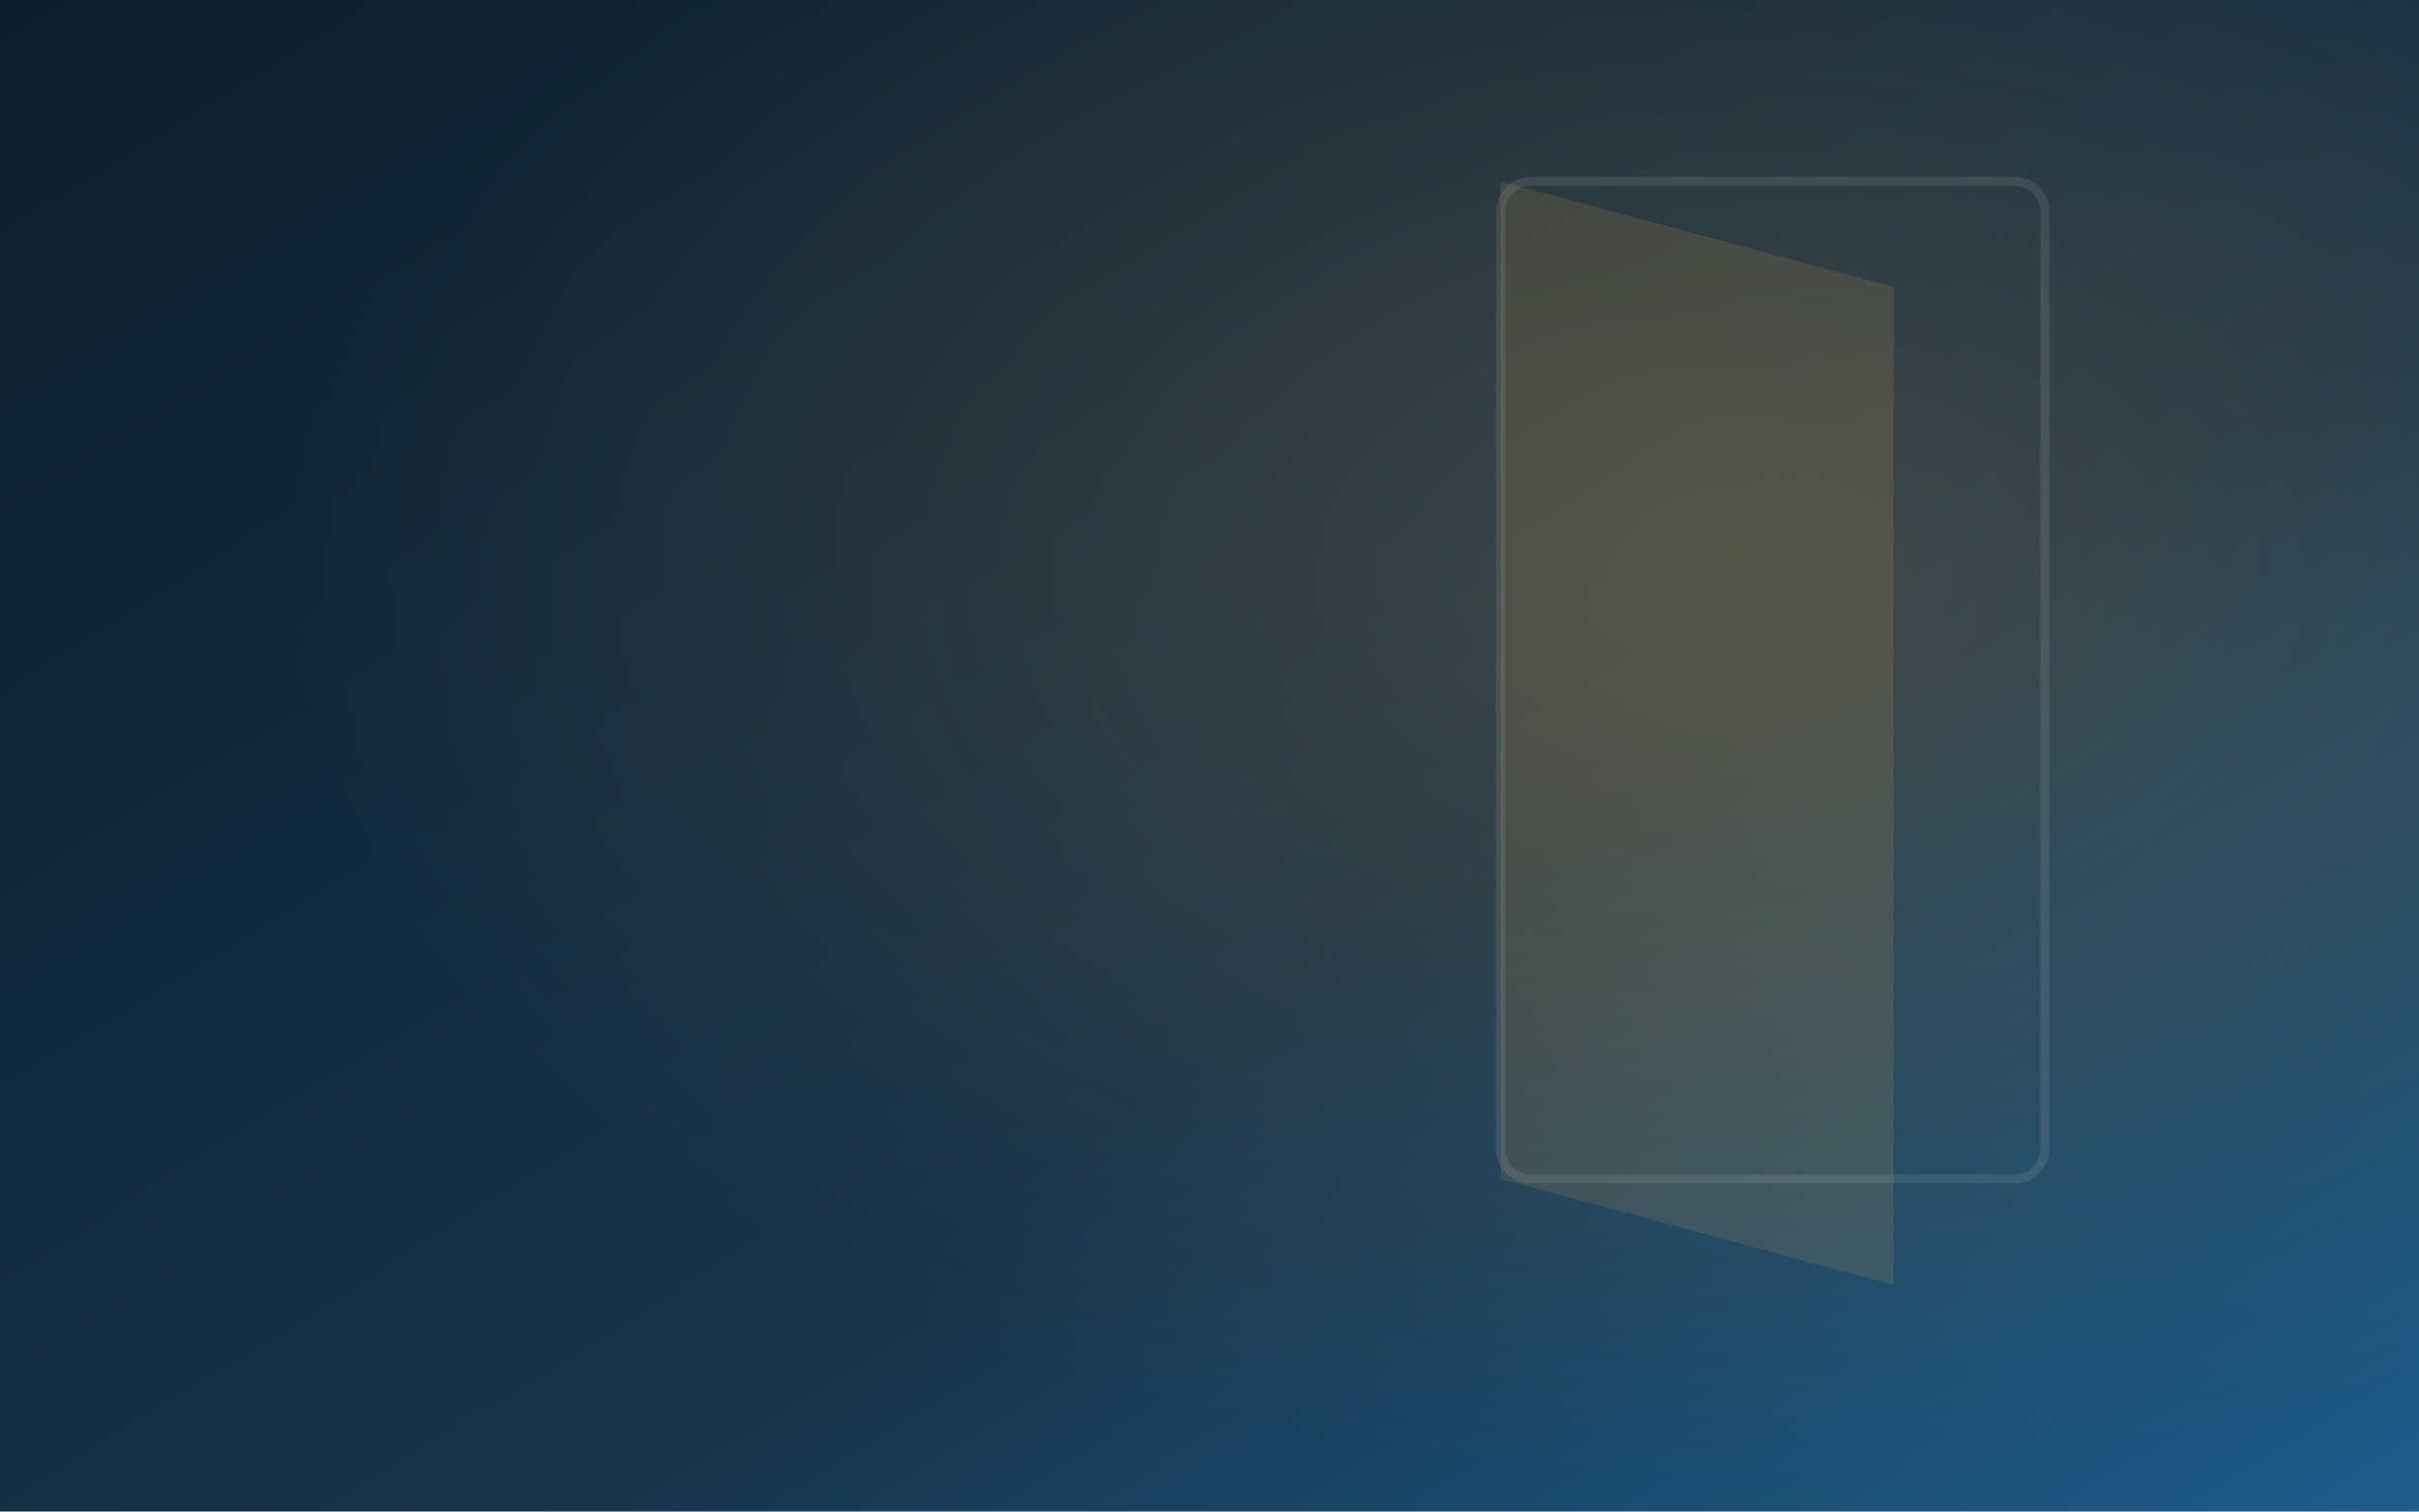
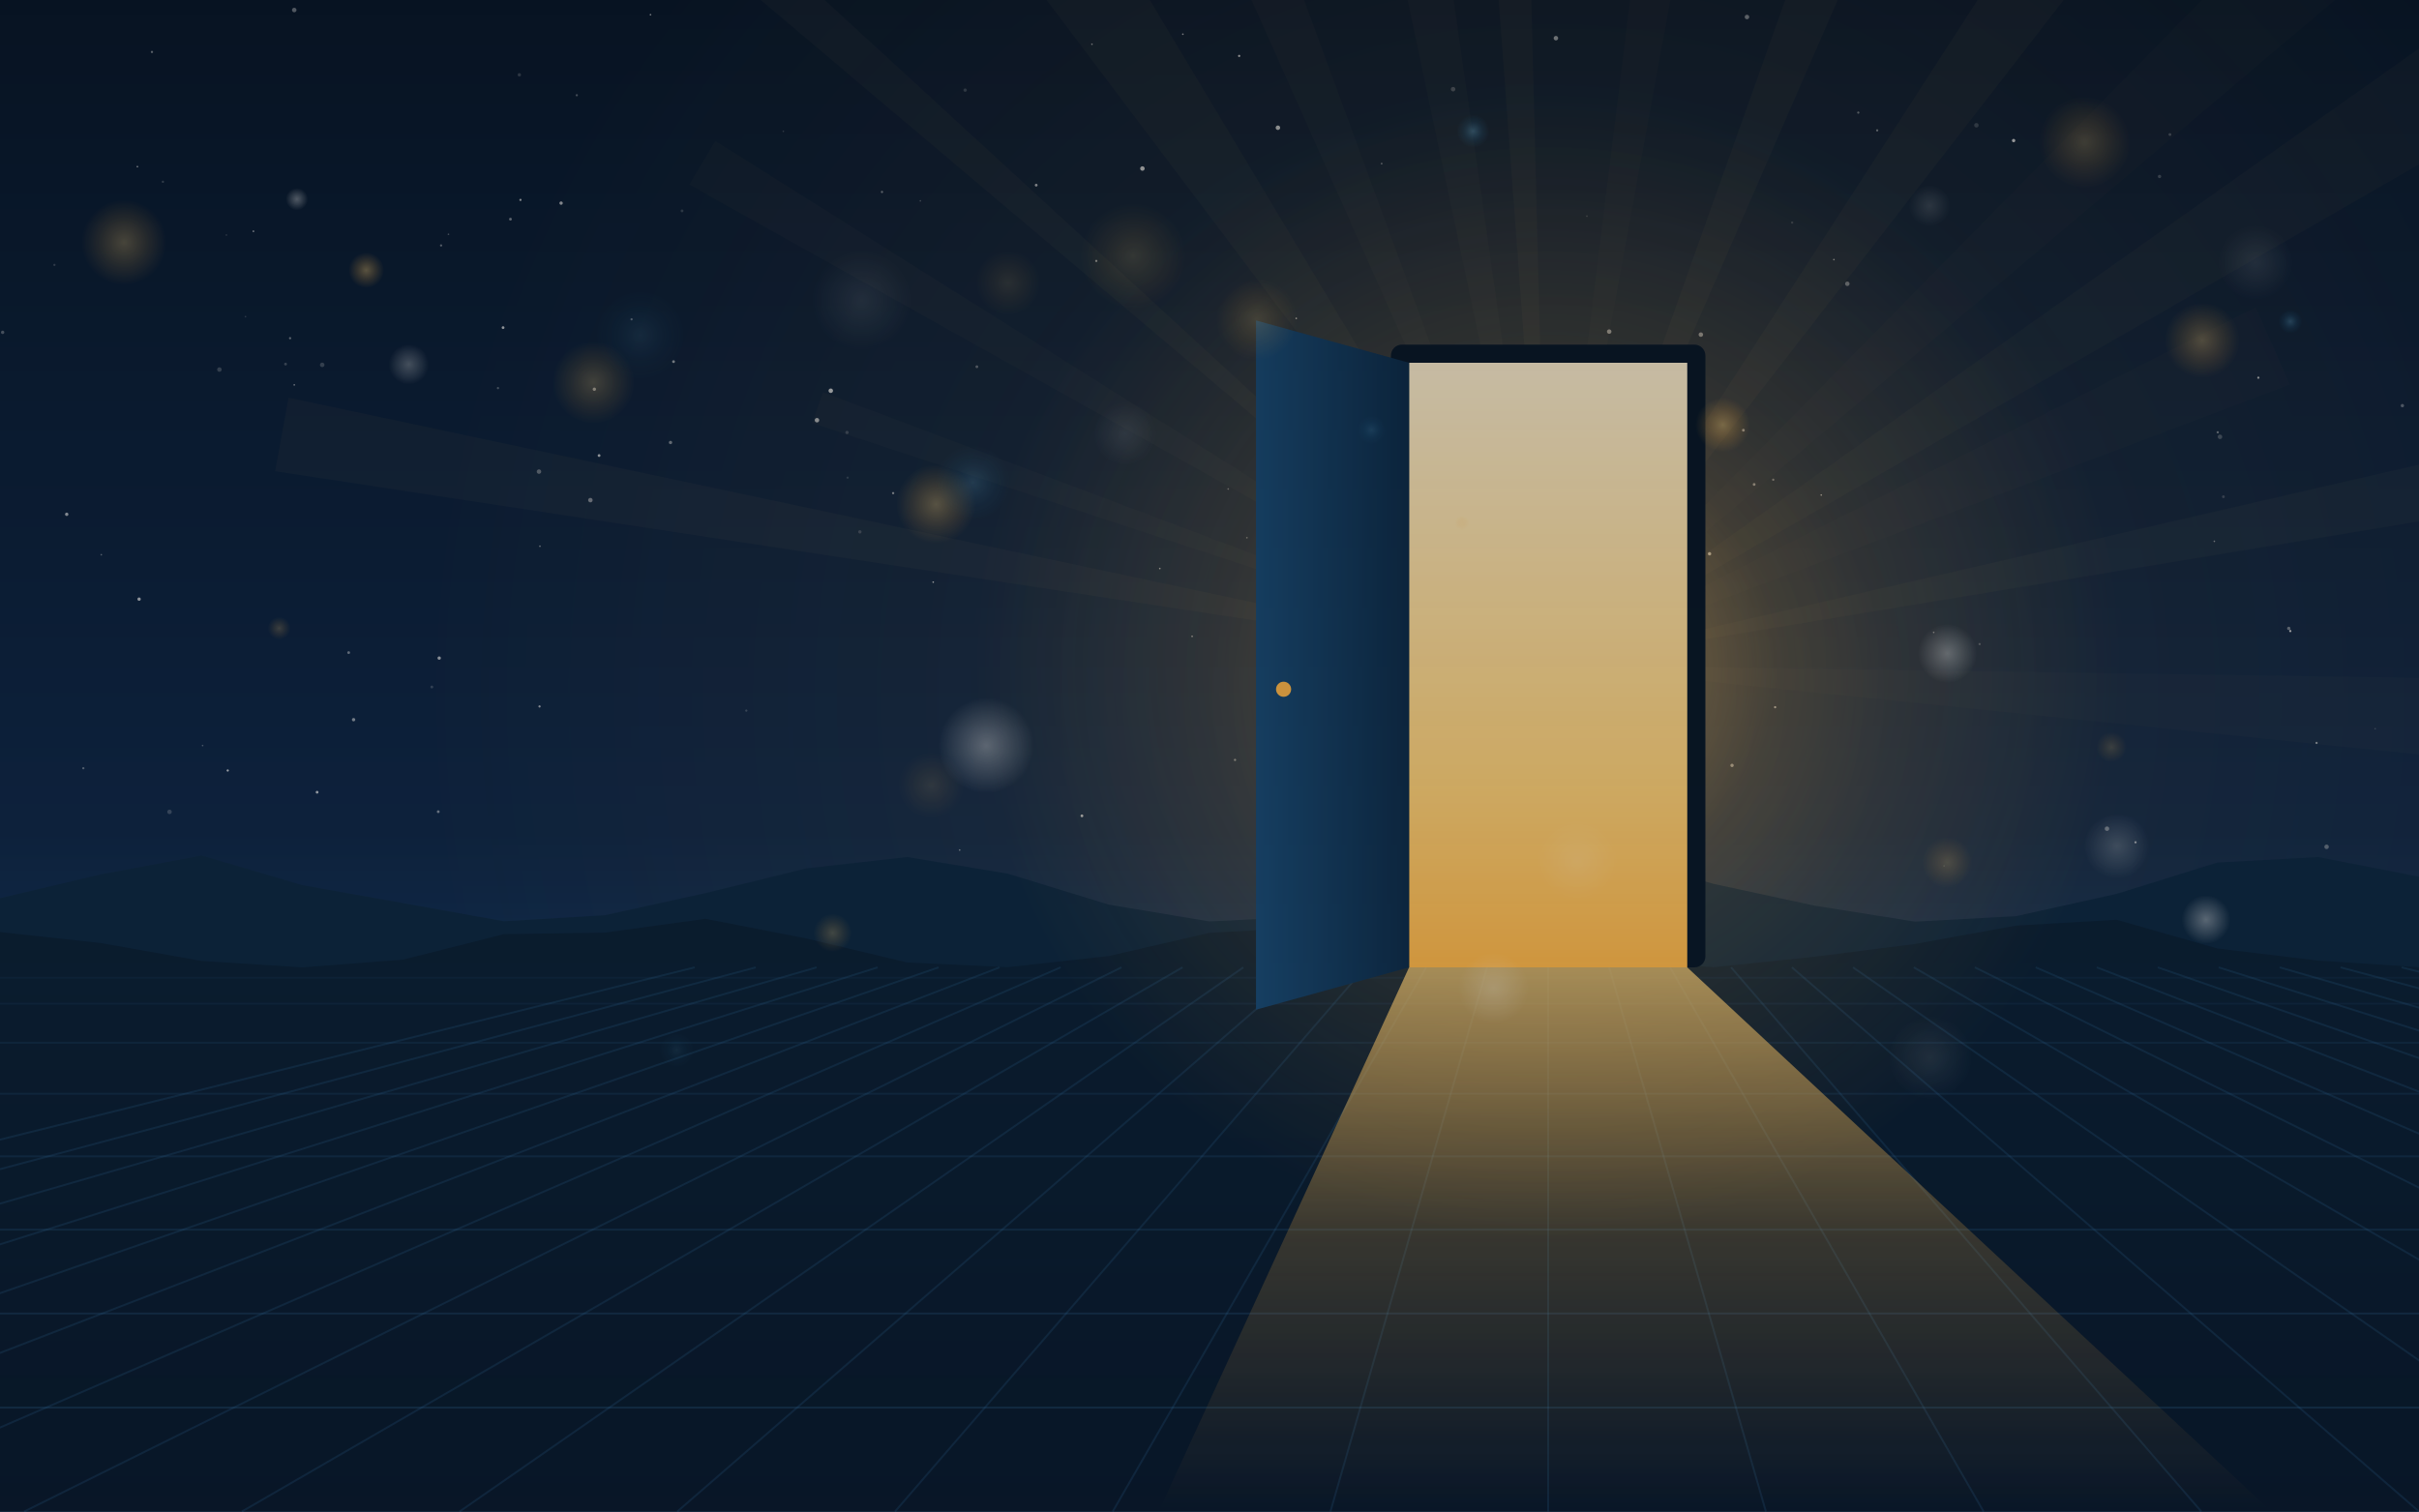
<svg xmlns="http://www.w3.org/2000/svg" width="1280" height="800" viewBox="0 0 1280 800">
  <defs>
-     <linearGradient id="g" x1="0" y1="0" x2="1" y2="1">
-       <stop offset="0" stop-color="#0d1f2d" />
-       <stop offset="0.6" stop-color="#16324a" />
-       <stop offset="1" stop-color="#1e5e8c" />
-     </linearGradient>
-     <radialGradient id="l" cx="0.72" cy="0.38" r="0.6">
-       <stop offset="0" stop-color="#ffb84c" stop-opacity="0.18" />
-       <stop offset="1" stop-color="#ffb84c" stop-opacity="0" />
-     </radialGradient>
+     <linearGradient id="lg_bg" x1="0" y1="0" x2="1" y2="1">
+       <stop offset="0" stop-color="#2a78ad" />
+       <stop offset="1" stop-color="#16456e" />
+     </linearGradient>
+     <linearGradient id="lg_door" x1="0" y1="0" x2="1" y2="1">
+       <stop offset="0" stop-color="#ffd27a" />
+       <stop offset="1" stop-color="#f59e2a" />
+     </linearGradient>
+     <radialGradient id="bk_a">
+       <stop offset="0" stop-color="#ffd27a" stop-opacity="0.9" />
+       <stop offset="0.6" stop-color="#ffb84c" stop-opacity="0.35" />
+       <stop offset="1" stop-color="#ffb84c" stop-opacity="0" />
+     </radialGradient>
+     <radialGradient id="bk_t">
+       <stop offset="0" stop-color="#7fd3ff" stop-opacity="0.7" />
+       <stop offset="0.6" stop-color="#3a9bd1" stop-opacity="0.25" />
+       <stop offset="1" stop-color="#3a9bd1" stop-opacity="0" />
+     </radialGradient>
+     <radialGradient id="bk_w">
+       <stop offset="0" stop-color="#ffffff" stop-opacity="0.8" />
+       <stop offset="1" stop-color="#ffffff" stop-opacity="0" />
+     </radialGradient>
+     <linearGradient id="sky" x1="0" y1="0" x2="0" y2="1">
+       <stop offset="0" stop-color="#0a1a2e" />
+       <stop offset="0.55" stop-color="#10294a" />
+       <stop offset="1" stop-color="#1d5487" />
+     </linearGradient>
+     <radialGradient id="halo" gradientUnits="userSpaceOnUse" cx="819.2" cy="368.0" r="600.0">
+       <stop offset="0" stop-color="#ffb84c" stop-opacity="0.26" />
+       <stop offset="0.3" stop-color="#ffb84c" stop-opacity="0.07" />
+       <stop offset="1" stop-color="#ffb84c" stop-opacity="0" />
+     </radialGradient>
+     <radialGradient id="dglow" gradientUnits="userSpaceOnUse" cx="819.2" cy="352.0" r="304.0">
+       <stop offset="0" stop-color="#ffd27a" stop-opacity="0.55" />
+       <stop offset="0.4" stop-color="#ffb84c" stop-opacity="0.18" />
+       <stop offset="1" stop-color="#ffb84c" stop-opacity="0" />
+     </radialGradient>
+     <linearGradient id="floor" x1="0" y1="0" x2="0" y2="1">
+       <stop offset="0" stop-color="#0c2238" />
+       <stop offset="1" stop-color="#0a1a2e" />
+     </linearGradient>
+     <linearGradient id="opening" x1="0" y1="0" x2="0" y2="1">
+       <stop offset="0" stop-color="#fff1d2" />
+       <stop offset="0.7" stop-color="#ffd27a" />
+       <stop offset="1" stop-color="#ffb84c" />
+     </linearGradient>
+     <linearGradient id="beam" x1="0" y1="0" x2="0" y2="1">
+       <stop offset="0" stop-color="#ffd27a" stop-opacity="0.75" />
+       <stop offset="0.5" stop-color="#ffb84c" stop-opacity="0.22" />
+       <stop offset="1" stop-color="#ffb84c" stop-opacity="0" />
+     </linearGradient>
+     <linearGradient id="leaf" x1="0" y1="0" x2="1" y2="0">
+       <stop offset="0" stop-color="#1b4d78" />
+       <stop offset="1" stop-color="#0f2e4c" />
+     </linearGradient>
+     <linearGradient id="dimg" x1="0" y1="0" x2="0" y2="1">
+       <stop offset="0" stop-color="#000" stop-opacity="0.25" />
+       <stop offset="1" stop-color="#000" stop-opacity="0.15" />
+     </linearGradient>
  </defs>
-   <rect width="1280" height="800" fill="url(#g)" />
-   <rect width="1280" height="800" fill="url(#l)" />
-   <g opacity="0.10" fill="none" stroke="#f0f4f8" stroke-width="4.8">
-     <rect x="794" y="96" width="288" height="528" rx="16" />
-   </g>
-   <polygon opacity="0.12" fill="#ffb84c" points="794,96 1002,152 1002,680 794,624" />
+   <rect width="1280" height="800" fill="url(#sky)" />
+   <circle cx="414.5" cy="69.5" r="0.44" fill="#ffffff" opacity="0.19" />
+   <circle cx="685.9" cy="168.5" r="0.44" fill="#ffffff" opacity="0.70" />
+   <circle cx="274.8" cy="39.6" r="0.89" fill="#ffffff" opacity="0.19" />
+   <circle cx="116.1" cy="195.6" r="1.19" fill="#ffffff" opacity="0.22" />
+   <circle cx="285.7" cy="289.1" r="0.44" fill="#ffffff" opacity="0.50" />
+   <circle cx="507.8" cy="449.9" r="0.44" fill="#ffffff" opacity="0.48" />
+   <circle cx="170.5" cy="193.1" r="1.19" fill="#ffffff" opacity="0.22" />
+   <circle cx="394.9" cy="376.1" r="0.59" fill="#ffffff" opacity="0.21" />
+   <circle cx="731.1" cy="86.6" r="0.44" fill="#ffffff" opacity="0.48" />
+   <circle cx="80.4" cy="27.5" r="0.59" fill="#ffffff" opacity="0.45" />
+   <circle cx="680.6" cy="358.1" r="0.89" fill="#ffffff" opacity="0.50" />
+   <circle cx="580.1" cy="138.1" r="0.59" fill="#ffffff" opacity="0.57" />
+   <circle cx="312.4" cy="264.7" r="1.19" fill="#ffffff" opacity="0.45" />
+   <circle cx="439.6" cy="206.8" r="1.19" fill="#ffffff" opacity="0.74" />
+   <circle cx="151.1" cy="192.7" r="0.74" fill="#ffffff" opacity="0.24" />
+   <circle cx="625.9" cy="18.1" r="0.44" fill="#ffffff" opacity="0.61" />
+   <circle cx="733.5" cy="403.4" r="0.74" fill="#ffffff" opacity="0.35" />
+   <circle cx="448.2" cy="228.9" r="0.89" fill="#ffffff" opacity="0.19" />
+   <circle cx="119.8" cy="124.4" r="0.44" fill="#ffffff" opacity="0.19" />
+   <circle cx="897.9" cy="298.2" r="0.89" fill="#ffffff" opacity="0.32" />
+   <circle cx="493.8" cy="308.1" r="0.44" fill="#ffffff" opacity="0.71" />
+   <circle cx="455.0" cy="281.5" r="0.89" fill="#ffffff" opacity="0.19" />
+   <circle cx="983.3" cy="59.6" r="0.59" fill="#ffffff" opacity="0.39" />
+   <circle cx="1173.5" cy="228.8" r="0.59" fill="#ffffff" opacity="0.42" />
+   <circle cx="703.3" cy="407.1" r="0.89" fill="#ffffff" opacity="0.67" />
+   <circle cx="356.4" cy="191.4" r="0.74" fill="#ffffff" opacity="0.56" />
+   <circle cx="487.0" cy="106.3" r="0.44" fill="#ffffff" opacity="0.26" />
+   <circle cx="296.9" cy="107.5" r="0.89" fill="#ffffff" opacity="0.65" />
+   <circle cx="233.4" cy="129.9" r="0.59" fill="#ffffff" opacity="0.40" />
+   <circle cx="472.6" cy="261.0" r="0.59" fill="#ffffff" opacity="0.56" />
+   <circle cx="659.8" cy="284.6" r="0.44" fill="#ffffff" opacity="0.42" />
+   <circle cx="1114.9" cy="438.6" r="1.19" fill="#ffffff" opacity="0.39" />
+   <circle cx="510.7" cy="47.7" r="0.89" fill="#ffffff" opacity="0.19" />
+   <circle cx="86.2" cy="96.2" r="0.59" fill="#ffffff" opacity="0.22" />
+   <circle cx="768.9" cy="47.2" r="1.19" fill="#ffffff" opacity="0.24" />
+   <circle cx="129.9" cy="167.6" r="0.44" fill="#ffffff" opacity="0.19" />
+   <circle cx="266.2" cy="173.4" r="0.74" fill="#ffffff" opacity="0.72" />
+   <circle cx="770.9" cy="218.5" r="0.44" fill="#ffffff" opacity="0.66" />
+   <circle cx="1271.2" cy="214.7" r="0.89" fill="#ffffff" opacity="0.34" />
+   <circle cx="184.5" cy="345.4" r="0.74" fill="#ffffff" opacity="0.44" />
+   <circle cx="885.8" cy="237.9" r="0.59" fill="#ffffff" opacity="0.72" />
+   <circle cx="676.2" cy="67.6" r="1.19" fill="#ffffff" opacity="0.70" />
+   <circle cx="970.4" cy="137.4" r="0.44" fill="#ffffff" opacity="0.57" />
+   <circle cx="334.2" cy="169.0" r="0.59" fill="#ffffff" opacity="0.36" />
+   <circle cx="285.2" cy="249.6" r="1.19" fill="#ffffff" opacity="0.35" />
+   <circle cx="285.5" cy="373.9" r="0.59" fill="#ffffff" opacity="0.63" />
+   <circle cx="1047.5" cy="340.9" r="0.59" fill="#ffffff" opacity="0.27" />
+   <circle cx="630.8" cy="336.8" r="0.44" fill="#ffffff" opacity="0.62" />
+   <circle cx="604.5" cy="89.2" r="1.19" fill="#ffffff" opacity="0.72" />
+   <circle cx="572.5" cy="431.8" r="0.74" fill="#ffffff" opacity="0.72" />
+   <circle cx="466.7" cy="101.6" r="0.59" fill="#ffffff" opacity="0.43" />
+   <circle cx="432.3" cy="222.4" r="1.19" fill="#ffffff" opacity="0.65" />
+   <circle cx="613.7" cy="300.9" r="0.44" fill="#ffffff" opacity="0.65" />
+   <circle cx="153.5" cy="179.0" r="0.59" fill="#ffffff" opacity="0.44" />
+   <circle cx="228.5" cy="363.6" r="0.74" fill="#ffffff" opacity="0.20" />
+   <circle cx="1211.1" cy="332.6" r="0.89" fill="#ffffff" opacity="0.39" />
+   <circle cx="1211.9" cy="334.0" r="0.59" fill="#ffffff" opacity="0.75" />
+   <circle cx="35.3" cy="272.2" r="0.89" fill="#ffffff" opacity="0.63" />
+   <circle cx="187.1" cy="380.9" r="0.89" fill="#ffffff" opacity="0.54" />
+   <circle cx="448.5" cy="252.8" r="0.59" fill="#ffffff" opacity="0.16" />
+   <circle cx="1023.2" cy="334.7" r="0.44" fill="#ffffff" opacity="0.47" />
+   <circle cx="1195.0" cy="199.9" r="0.59" fill="#ffffff" opacity="0.65" />
+   <circle cx="270.1" cy="116.0" r="0.74" fill="#ffffff" opacity="0.45" />
+   <circle cx="977.5" cy="150.2" r="1.19" fill="#ffffff" opacity="0.40" />
+   <circle cx="167.8" cy="419.3" r="0.74" fill="#ffffff" opacity="0.69" />
+   <circle cx="848.0" cy="375.6" r="1.19" fill="#ffffff" opacity="0.40" />
+   <circle cx="1174.7" cy="231.2" r="1.19" fill="#ffffff" opacity="0.24" />
+   <circle cx="653.5" cy="402.2" r="0.59" fill="#ffffff" opacity="0.52" />
+   <circle cx="993.3" cy="69.0" r="0.59" fill="#ffffff" opacity="0.43" />
+   <circle cx="928.2" cy="256.4" r="0.74" fill="#ffffff" opacity="0.56" />
+   <circle cx="679.3" cy="222.3" r="0.44" fill="#ffffff" opacity="0.68" />
+   <circle cx="72.7" cy="88.2" r="0.44" fill="#ffffff" opacity="0.61" />
+   <circle cx="649.9" cy="258.8" r="0.44" fill="#ffffff" opacity="0.42" />
+   <circle cx="784.0" cy="233.0" r="1.19" fill="#ffffff" opacity="0.27" />
+   <circle cx="354.8" cy="234.2" r="0.89" fill="#ffffff" opacity="0.45" />
+   <circle cx="317.0" cy="241.1" r="0.74" fill="#ffffff" opacity="0.70" />
+   <circle cx="1142.7" cy="93.4" r="0.89" fill="#ffffff" opacity="0.23" />
+   <circle cx="155.7" cy="203.7" r="0.44" fill="#ffffff" opacity="0.55" />
+   <circle cx="548.3" cy="98.0" r="0.74" fill="#ffffff" opacity="0.62" />
+   <circle cx="1148.2" cy="71.2" r="0.74" fill="#ffffff" opacity="0.24" />
+   <circle cx="1130.0" cy="445.8" r="0.59" fill="#ffffff" opacity="0.60" />
+   <circle cx="120.5" cy="407.8" r="0.59" fill="#ffffff" opacity="0.74" />
+   <circle cx="1065.5" cy="74.4" r="0.89" fill="#ffffff" opacity="0.75" />
+   <circle cx="516.9" cy="194.1" r="0.74" fill="#ffffff" opacity="0.34" />
+   <circle cx="924.4" cy="9.0" r="1.19" fill="#ffffff" opacity="0.43" />
+   <circle cx="900.0" cy="177.1" r="1.19" fill="#ffffff" opacity="0.52" />
+   <circle cx="655.7" cy="29.6" r="0.59" fill="#ffffff" opacity="0.73" />
+   <circle cx="134.1" cy="122.4" r="0.44" fill="#ffffff" opacity="0.69" />
+   <circle cx="232.4" cy="348.3" r="0.89" fill="#ffffff" opacity="0.66" />
+   <circle cx="865.2" cy="435.9" r="0.89" fill="#ffffff" opacity="0.24" />
+   <circle cx="1176.5" cy="262.9" r="0.74" fill="#ffffff" opacity="0.20" />
+   <circle cx="73.6" cy="317.1" r="0.89" fill="#ffffff" opacity="0.69" />
+   <circle cx="344.2" cy="7.8" r="0.44" fill="#ffffff" opacity="0.63" />
+   <circle cx="107.2" cy="394.6" r="0.44" fill="#ffffff" opacity="0.31" />
+   <circle cx="155.7" cy="5.3" r="1.19" fill="#ffffff" opacity="0.40" />
+   <circle cx="1171.7" cy="286.5" r="0.44" fill="#ffffff" opacity="0.47" />
+   <circle cx="305.2" cy="50.4" r="0.59" fill="#ffffff" opacity="0.31" />
+   <circle cx="231.9" cy="429.6" r="0.74" fill="#ffffff" opacity="0.47" />
+   <circle cx="263.5" cy="205.4" r="0.59" fill="#ffffff" opacity="0.31" />
+   <circle cx="1028.7" cy="458.3" r="0.44" fill="#ffffff" opacity="0.16" />
+   <circle cx="938.3" cy="253.9" r="0.59" fill="#ffffff" opacity="0.46" />
+   <circle cx="314.5" cy="206.0" r="0.89" fill="#ffffff" opacity="0.54" />
+   <circle cx="698.8" cy="409.5" r="1.19" fill="#ffffff" opacity="0.33" />
+   <circle cx="275.4" cy="105.8" r="0.59" fill="#ffffff" opacity="0.65" />
+   <circle cx="904.6" cy="293.1" r="0.89" fill="#ffffff" opacity="0.74" />
+   <circle cx="1256.8" cy="385.7" r="0.44" fill="#ffffff" opacity="0.19" />
+   <circle cx="948.3" cy="117.8" r="0.59" fill="#ffffff" opacity="0.18" />
+   <circle cx="851.5" cy="175.5" r="1.19" fill="#ffffff" opacity="0.55" />
+   <circle cx="360.9" cy="111.6" r="0.74" fill="#ffffff" opacity="0.18" />
+   <circle cx="237.3" cy="124.0" r="0.44" fill="#ffffff" opacity="0.31" />
+   <circle cx="1231.1" cy="448.2" r="1.19" fill="#ffffff" opacity="0.34" />
+   <circle cx="44.1" cy="406.6" r="0.59" fill="#ffffff" opacity="0.36" />
+   <circle cx="1.4" cy="175.9" r="0.89" fill="#ffffff" opacity="0.32" />
+   <circle cx="839.7" cy="114.4" r="0.44" fill="#ffffff" opacity="0.20" />
+   <circle cx="1045.8" cy="66.3" r="1.19" fill="#ffffff" opacity="0.18" />
+   <circle cx="28.8" cy="140.2" r="0.59" fill="#ffffff" opacity="0.20" />
+   <circle cx="1225.8" cy="393.2" r="0.59" fill="#ffffff" opacity="0.54" />
+   <circle cx="916.5" cy="405.1" r="0.89" fill="#ffffff" opacity="0.61" />
+   <circle cx="922.5" cy="227.7" r="0.74" fill="#ffffff" opacity="0.58" />
+   <circle cx="823.3" cy="20.2" r="1.19" fill="#ffffff" opacity="0.53" />
+   <circle cx="939.3" cy="374.3" r="0.59" fill="#ffffff" opacity="0.70" />
+   <circle cx="963.7" cy="262.0" r="0.44" fill="#ffffff" opacity="0.65" />
+   <circle cx="747.6" cy="411.4" r="0.59" fill="#ffffff" opacity="0.20" />
+   <circle cx="53.6" cy="293.6" r="0.44" fill="#ffffff" opacity="0.38" />
+   <circle cx="577.8" cy="23.4" r="0.44" fill="#ffffff" opacity="0.53" />
+   <circle cx="871.3" cy="225.5" r="0.44" fill="#ffffff" opacity="0.42" />
+   <circle cx="89.7" cy="429.7" r="1.19" fill="#ffffff" opacity="0.21" />
+   <circle cx="673.3" cy="343.6" r="0.89" fill="#ffffff" opacity="0.30" />
+   <rect width="1280" height="800" fill="url(#halo)" />
+   <polygon points="0,800.0 0.0,475.4 53.3,462.8 106.7,452.8 160.0,468.5 213.3,478.0 266.7,487.6 320.0,484.4 373.3,472.7 426.7,459.6 480.0,453.6 533.3,462.4 586.7,478.8 640.0,487.7 693.3,485.0 746.7,474.4 800.0,462.7 853.3,452.7 906.7,467.8 960.0,479.3 1013.3,487.8 1066.7,484.9 1120.0,473.1 1173.3,456.5 1226.7,453.6 1280.0,464.0 1280,800.0" fill="#0f2a44" />
+   <polygon points="0,800.0 0.0,493.3 53.3,499.1 106.7,508.6 160.0,512.0 213.3,507.9 266.7,494.4 320.0,493.6 373.3,486.3 426.7,496.7 480.0,509.4 533.3,511.9 586.7,506.0 640.0,493.7 693.3,490.8 746.7,493.7 800.0,501.4 853.3,508.1 906.7,511.9 960.0,506.4 1013.3,499.6 1066.7,489.9 1120.0,486.8 1173.3,502.0 1226.7,508.4 1280.0,511.9 1280,800.0" fill="#0c2238" />
+   <rect x="0" y="512.0" width="1280" height="288.0" fill="url(#floor)" />
+   <line x1="367.6" y1="512.0" x2="-793.6" y2="800" stroke="#3a7fb8" stroke-width="1.0" opacity="0.18" />
+   <line x1="399.9" y1="512.0" x2="-678.4" y2="800" stroke="#3a7fb8" stroke-width="1.0" opacity="0.18" />
+   <line x1="432.1" y1="512.0" x2="-563.2" y2="800" stroke="#3a7fb8" stroke-width="1.0" opacity="0.18" />
+   <line x1="464.4" y1="512.0" x2="-448.0" y2="800" stroke="#3a7fb8" stroke-width="1.0" opacity="0.18" />
+   <line x1="496.6" y1="512.0" x2="-332.8" y2="800" stroke="#3a7fb8" stroke-width="1.0" opacity="0.18" />
+   <line x1="528.9" y1="512.0" x2="-217.6" y2="800" stroke="#3a7fb8" stroke-width="1.0" opacity="0.18" />
+   <line x1="561.2" y1="512.0" x2="-102.4" y2="800" stroke="#3a7fb8" stroke-width="1.0" opacity="0.18" />
+   <line x1="593.4" y1="512.0" x2="12.8" y2="800" stroke="#3a7fb8" stroke-width="1.0" opacity="0.18" />
+   <line x1="625.7" y1="512.0" x2="128.0" y2="800" stroke="#3a7fb8" stroke-width="1.0" opacity="0.18" />
+   <line x1="657.9" y1="512.0" x2="243.2" y2="800" stroke="#3a7fb8" stroke-width="1.0" opacity="0.18" />
+   <line x1="690.2" y1="512.0" x2="358.4" y2="800" stroke="#3a7fb8" stroke-width="1.0" opacity="0.18" />
+   <line x1="722.4" y1="512.0" x2="473.6" y2="800" stroke="#3a7fb8" stroke-width="1.0" opacity="0.18" />
+   <line x1="754.7" y1="512.0" x2="588.8" y2="800" stroke="#3a7fb8" stroke-width="1.0" opacity="0.18" />
+   <line x1="786.9" y1="512.0" x2="704.0" y2="800" stroke="#3a7fb8" stroke-width="1.0" opacity="0.18" />
+   <line x1="819.2" y1="512.0" x2="819.2" y2="800" stroke="#3a7fb8" stroke-width="1.0" opacity="0.18" />
+   <line x1="851.5" y1="512.0" x2="934.4" y2="800" stroke="#3a7fb8" stroke-width="1.0" opacity="0.18" />
+   <line x1="883.7" y1="512.0" x2="1049.6" y2="800" stroke="#3a7fb8" stroke-width="1.0" opacity="0.18" />
+   <line x1="916.0" y1="512.0" x2="1164.8" y2="800" stroke="#3a7fb8" stroke-width="1.0" opacity="0.18" />
+   <line x1="948.2" y1="512.0" x2="1280.0" y2="800" stroke="#3a7fb8" stroke-width="1.0" opacity="0.18" />
+   <line x1="980.5" y1="512.0" x2="1395.2" y2="800" stroke="#3a7fb8" stroke-width="1.0" opacity="0.18" />
+   <line x1="1012.7" y1="512.0" x2="1510.4" y2="800" stroke="#3a7fb8" stroke-width="1.0" opacity="0.18" />
+   <line x1="1045.0" y1="512.0" x2="1625.6" y2="800" stroke="#3a7fb8" stroke-width="1.0" opacity="0.18" />
+   <line x1="1077.2" y1="512.0" x2="1740.8" y2="800" stroke="#3a7fb8" stroke-width="1.0" opacity="0.18" />
+   <line x1="1109.5" y1="512.0" x2="1856.0" y2="800" stroke="#3a7fb8" stroke-width="1.0" opacity="0.18" />
+   <line x1="1141.8" y1="512.0" x2="1971.2" y2="800" stroke="#3a7fb8" stroke-width="1.0" opacity="0.18" />
+   <line x1="1174.0" y1="512.0" x2="2086.4" y2="800" stroke="#3a7fb8" stroke-width="1.0" opacity="0.18" />
+   <line x1="1206.3" y1="512.0" x2="2201.6" y2="800" stroke="#3a7fb8" stroke-width="1.0" opacity="0.18" />
+   <line x1="1238.5" y1="512.0" x2="2316.8" y2="800" stroke="#3a7fb8" stroke-width="1.0" opacity="0.18" />
+   <line x1="1270.8" y1="512.0" x2="2432.0" y2="800" stroke="#3a7fb8" stroke-width="1.0" opacity="0.18" />
+   <line x1="0" y1="517.5" x2="1280" y2="517.5" stroke="#3a7fb8" stroke-width="1.0" opacity="0.08" />
+   <line x1="0" y1="531.2" x2="1280" y2="531.2" stroke="#3a7fb8" stroke-width="1.0" opacity="0.10" />
+   <line x1="0" y1="551.9" x2="1280" y2="551.9" stroke="#3a7fb8" stroke-width="1.0" opacity="0.12" />
+   <line x1="0" y1="578.9" x2="1280" y2="578.9" stroke="#3a7fb8" stroke-width="1.0" opacity="0.14" />
+   <line x1="0" y1="612.0" x2="1280" y2="612.0" stroke="#3a7fb8" stroke-width="1.0" opacity="0.16" />
+   <line x1="0" y1="650.8" x2="1280" y2="650.8" stroke="#3a7fb8" stroke-width="1.0" opacity="0.18" />
+   <line x1="0" y1="695.2" x2="1280" y2="695.2" stroke="#3a7fb8" stroke-width="1.0" opacity="0.20" />
+   <line x1="0" y1="745.0" x2="1280" y2="745.0" stroke="#3a7fb8" stroke-width="1.0" opacity="0.22" />
+   <polygon points="819.2,352.0 145.6,249.4 152.7,210.5" fill="#ffd27a" opacity="0.037" />
+   <polygon points="819.2,352.0 429.8,223.9 435.5,207.6" fill="#ffd27a" opacity="0.027" />
+   <polygon points="819.2,352.0 364.7,97.7 378.5,74.6" fill="#ffd27a" opacity="0.024" />
+   <polygon points="819.2,352.0 256.9,-123.0 277.4,-146.2" fill="#ffd27a" opacity="0.034" />
+   <polygon points="819.2,352.0 549.5,-5.7 589.0,-32.4" fill="#ffd27a" opacity="0.033" />
+   <polygon points="819.2,352.0 609.1,-119.2 641.5,-132.4" fill="#ffd27a" opacity="0.025" />
+   <polygon points="819.2,352.0 687.8,-269.9 729.8,-277.4" fill="#ffd27a" opacity="0.026" />
+   <polygon points="819.2,352.0 788.1,-66.2 808.6,-67.2" fill="#ffd27a" opacity="0.036" />
+   <polygon points="819.2,352.0 913.8,-416.4 959.1,-409.5" fill="#ffd27a" opacity="0.022" />
+   <polygon points="819.2,352.0 979.0,-96.3 1009.1,-84.4" fill="#ffd27a" opacity="0.039" />
+   <polygon points="819.2,352.0 1212.3,-256.9 1263.1,-220.9" fill="#ffd27a" opacity="0.038" />
+   <polygon points="819.2,352.0 1253.6,-90.0 1292.4,-48.1" fill="#ffd27a" opacity="0.016" />
+   <polygon points="819.2,352.0 1292.8,16.6 1322.3,62.7" fill="#ffd27a" opacity="0.031" />
+   <polygon points="819.2,352.0 1193.6,162.6 1211.6,203.5" fill="#ffd27a" opacity="0.018" />
+   <polygon points="819.2,352.0 1343.0,231.4 1349.5,264.5" fill="#ffd27a" opacity="0.033" />
+   <polygon points="819.2,352.0 1323.2,359.4 1320.6,403.5" fill="#ffd27a" opacity="0.023" />
+   <rect width="1280" height="800" fill="url(#dglow)" />
+   <polygon points="745.6,512.0 892.8,512.0 1201.9,800 613.1,800" fill="url(#beam)" />
+   <rect x="736.0" y="182.4" width="166.4" height="329.6" rx="5.8" fill="#0a1a2b" />
+   <rect x="745.6" y="192.0" width="147.2" height="320.0" fill="url(#opening)" />
+   <polygon points="745.6,192.0 664.6,169.6 664.6,534.4 745.6,512.0" fill="url(#leaf)" />
+   <circle cx="679.2" cy="364.8" r="4.0" fill="#ffb84c" />
+   <circle cx="533.5" cy="149.7" r="17.0" fill="url(#bk_a)" opacity="0.15" />
+   <circle cx="1030.4" cy="345.8" r="15.6" fill="url(#bk_w)" opacity="0.46" />
+   <circle cx="599.6" cy="135.5" r="27.9" fill="url(#bk_a)" opacity="0.21" />
+   <circle cx="725.7" cy="227.5" r="7.5" fill="url(#bk_t)" opacity="0.22" />
+   <circle cx="1120.2" cy="447.8" r="17.3" fill="url(#bk_w)" opacity="0.27" />
+   <circle cx="314.0" cy="202.4" r="21.7" fill="url(#bk_a)" opacity="0.31" />
+   <circle cx="492.7" cy="415.6" r="17.4" fill="url(#bk_a)" opacity="0.16" />
+   <circle cx="521.8" cy="394.6" r="25.4" fill="url(#bk_w)" opacity="0.48" />
+   <circle cx="1103.1" cy="75.2" r="24.2" fill="url(#bk_a)" opacity="0.28" />
+   <circle cx="1021.4" cy="559.8" r="22.1" fill="url(#bk_w)" opacity="0.12" />
+   <circle cx="1167.3" cy="486.7" r="12.9" fill="url(#bk_w)" opacity="0.49" />
+   <circle cx="193.8" cy="143.0" r="9.4" fill="url(#bk_a)" opacity="0.48" />
+   <circle cx="834.6" cy="455.6" r="21.1" fill="url(#bk_w)" opacity="0.15" />
+   <circle cx="65.6" cy="128.3" r="22.5" fill="url(#bk_a)" opacity="0.37" />
+   <circle cx="216.3" cy="192.9" r="10.7" fill="url(#bk_w)" opacity="0.39" />
+   <circle cx="147.7" cy="332.5" r="6.0" fill="url(#bk_a)" opacity="0.27" />
+   <circle cx="779.5" cy="69.4" r="8.7" fill="url(#bk_t)" opacity="0.50" />
+   <circle cx="440.6" cy="493.8" r="10.1" fill="url(#bk_a)" opacity="0.30" />
+   <circle cx="358.1" cy="555.8" r="9.0" fill="url(#bk_t)" opacity="0.14" />
+   <circle cx="1117.3" cy="395.4" r="8.0" fill="url(#bk_a)" opacity="0.22" />
+   <circle cx="1165.3" cy="180.1" r="19.8" fill="url(#bk_a)" opacity="0.38" />
+   <circle cx="495.3" cy="266.9" r="21.0" fill="url(#bk_a)" opacity="0.42" />
+   <circle cx="665.0" cy="169.1" r="21.5" fill="url(#bk_a)" opacity="0.24" />
+   <circle cx="338.8" cy="177.4" r="23.5" fill="url(#bk_t)" opacity="0.16" />
+   <circle cx="790.3" cy="523.0" r="18.7" fill="url(#bk_w)" opacity="0.28" />
+   <circle cx="1193.4" cy="138.9" r="19.7" fill="url(#bk_w)" opacity="0.14" />
+   <circle cx="773.6" cy="276.7" r="3.8" fill="url(#bk_a)" opacity="0.19" />
+   <circle cx="911.6" cy="224.9" r="14.4" fill="url(#bk_a)" opacity="0.50" />
+   <circle cx="455.9" cy="159.0" r="26.3" fill="url(#bk_w)" opacity="0.13" />
+   <circle cx="514.7" cy="255.4" r="19.7" fill="url(#bk_t)" opacity="0.29" />
+   <circle cx="157.1" cy="105.4" r="5.9" fill="url(#bk_w)" opacity="0.48" />
+   <circle cx="1211.9" cy="170.2" r="6.3" fill="url(#bk_t)" opacity="0.41" />
+   <circle cx="1021.0" cy="108.9" r="10.9" fill="url(#bk_w)" opacity="0.19" />
+   <circle cx="595.3" cy="229.5" r="16.6" fill="url(#bk_w)" opacity="0.13" />
+   <circle cx="1030.4" cy="456.5" r="13.4" fill="url(#bk_a)" opacity="0.26" />
+   <rect width="1280" height="800" fill="url(#dimg)" />
</svg>
